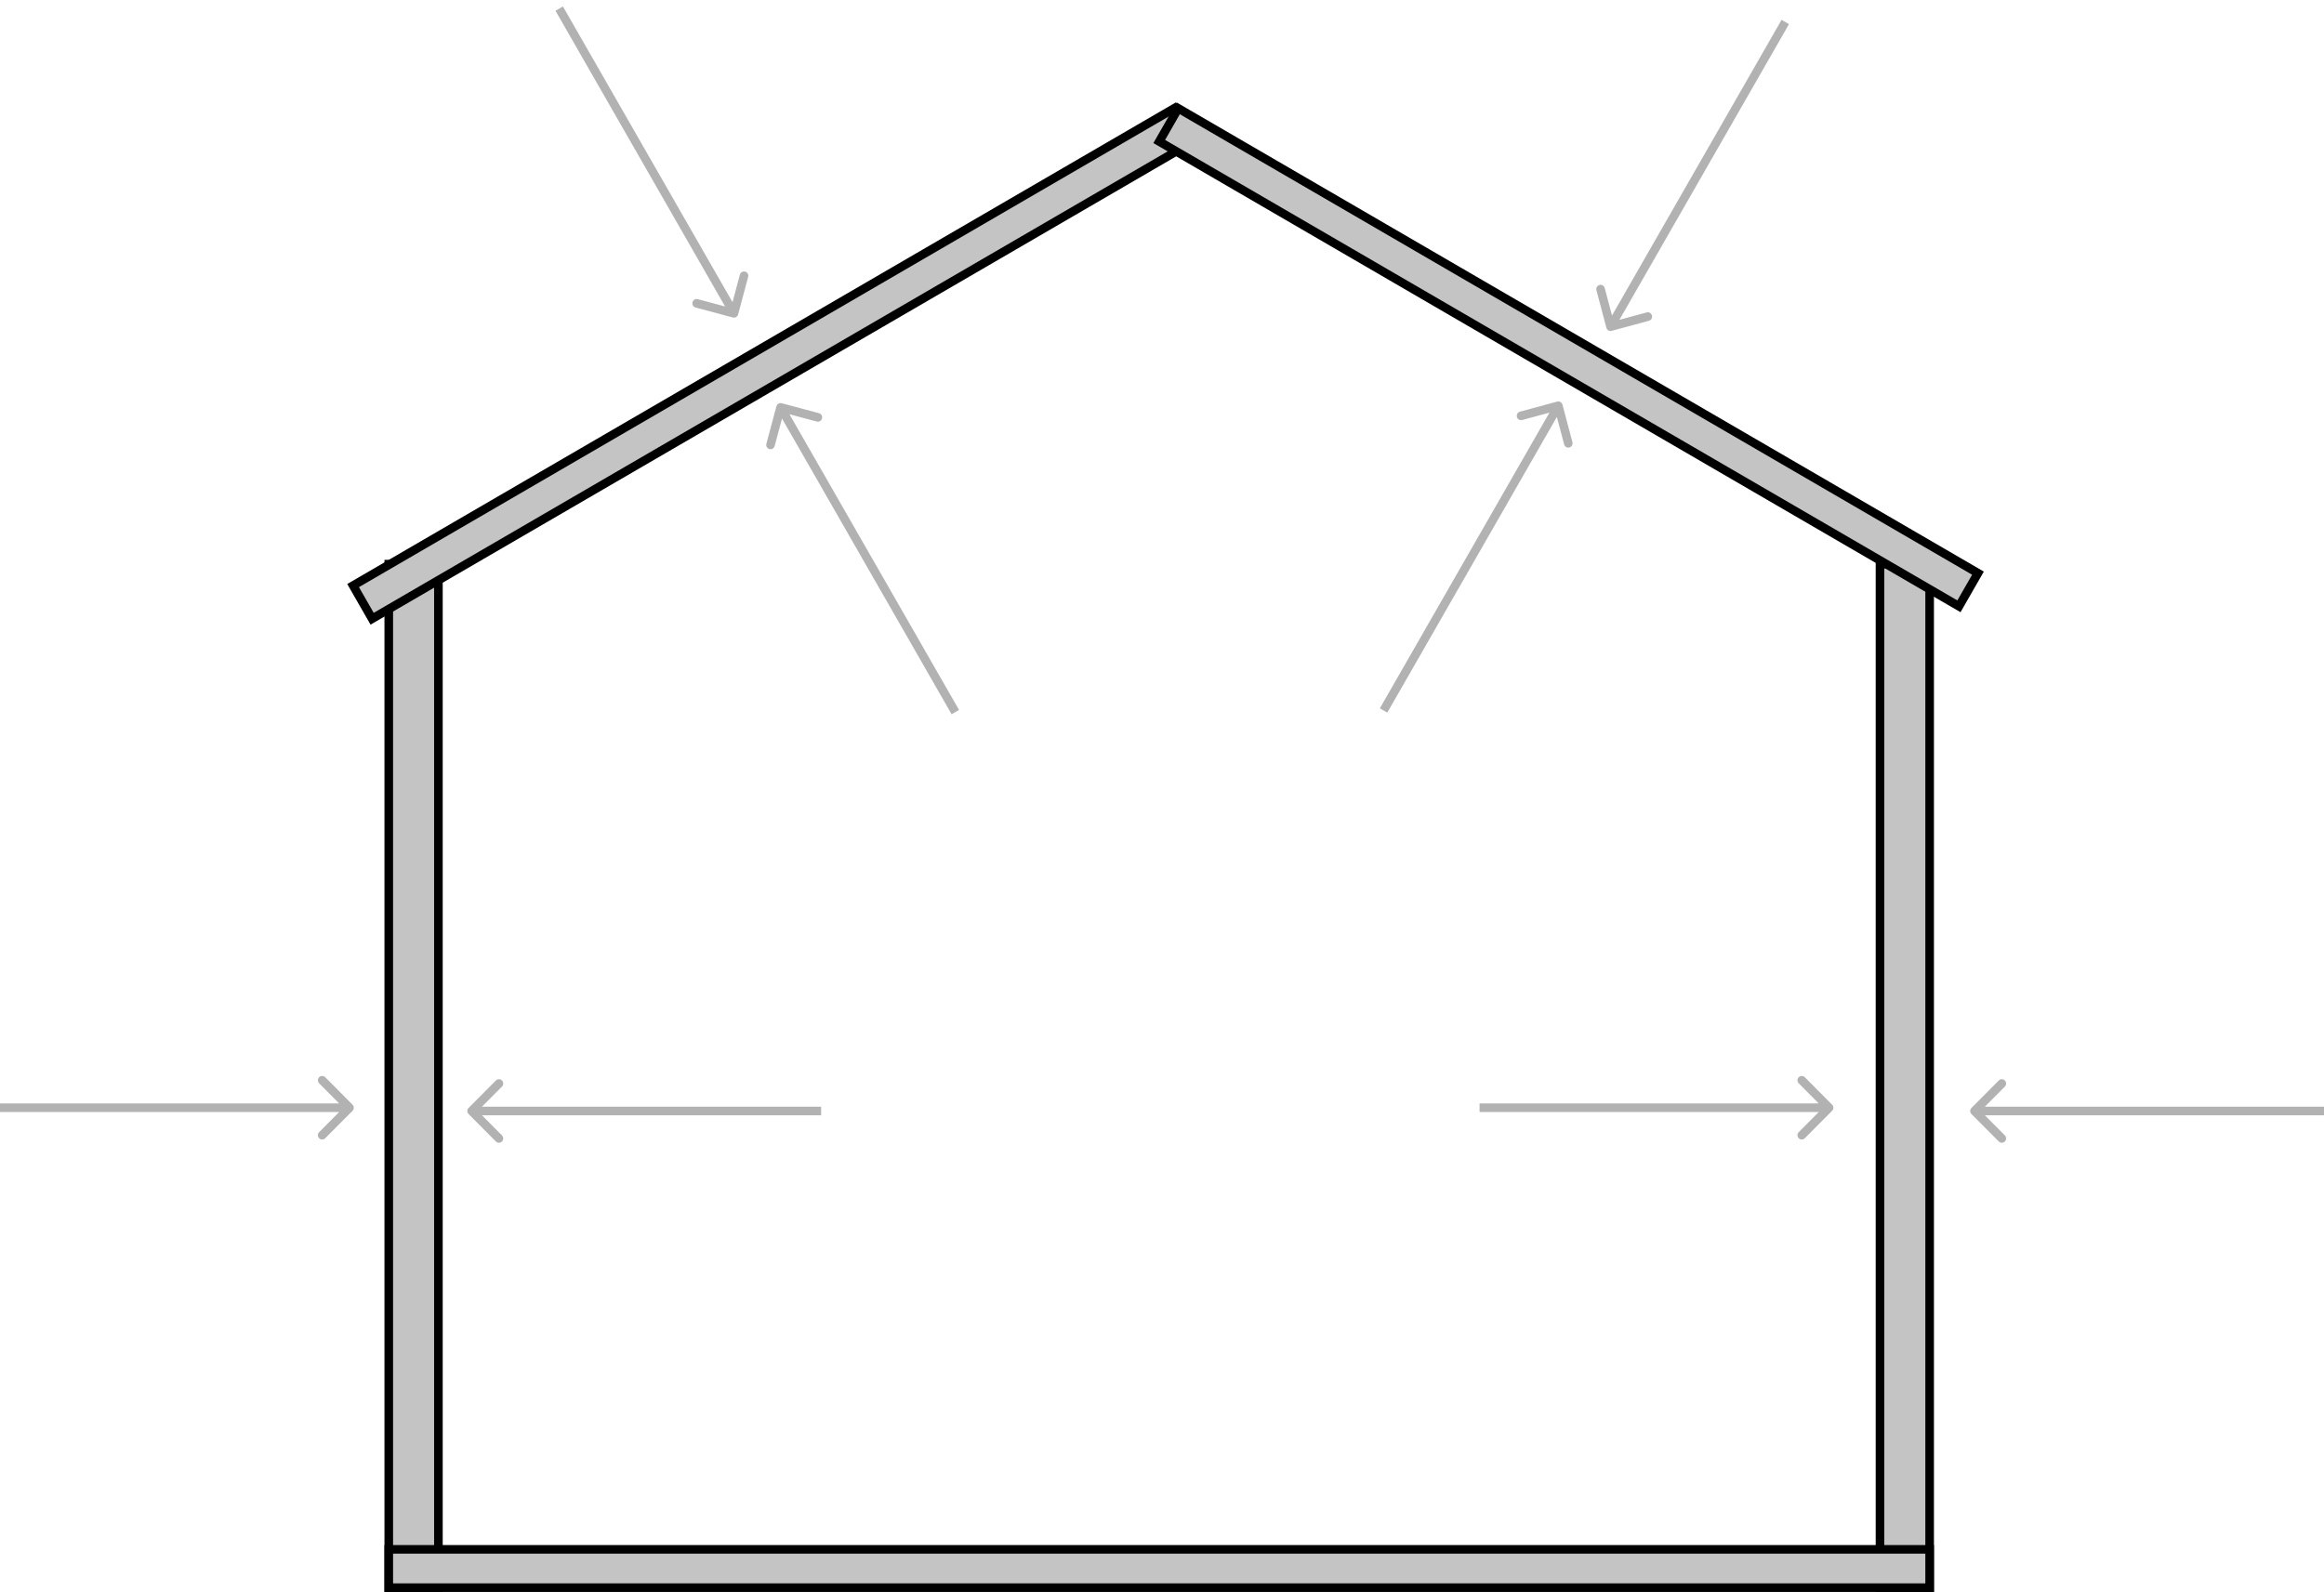
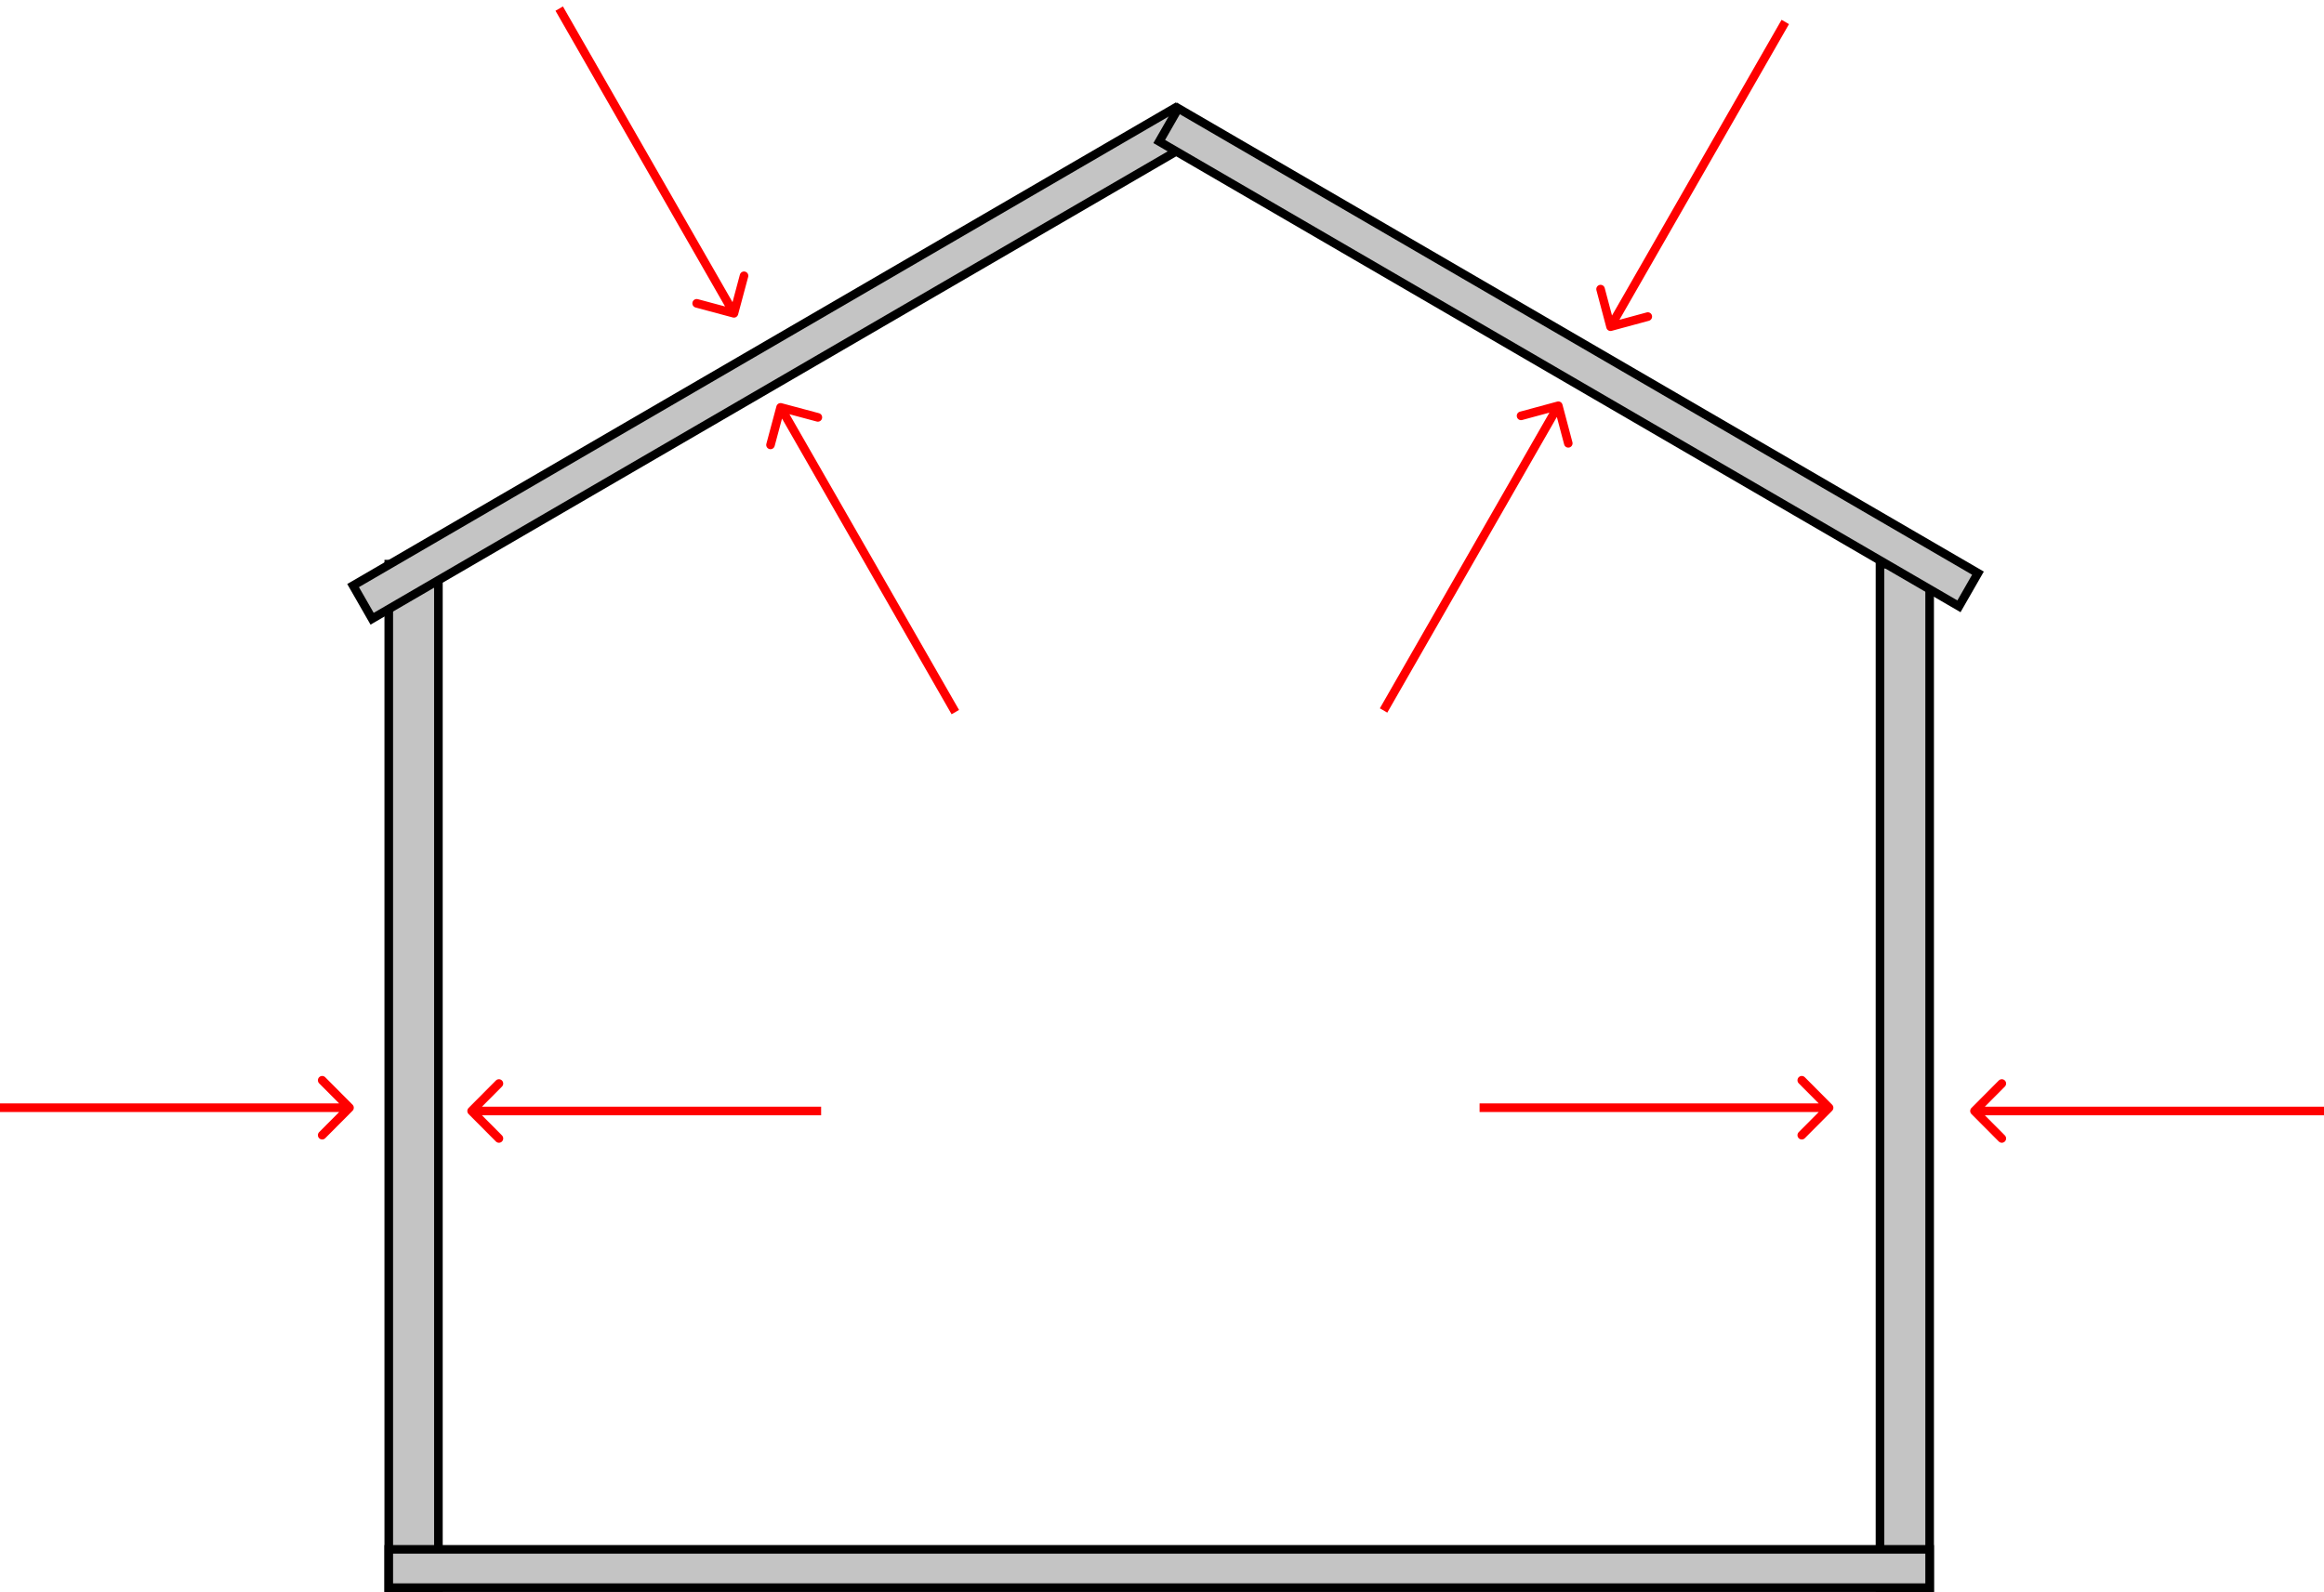
<svg xmlns="http://www.w3.org/2000/svg" width="270" height="185" viewBox="0 0 270 185" fill="none">
  <rect x="45.166" y="65.559" width="5.768" height="118.941" fill="#C4C4C4" stroke="black" />
  <rect x="218.416" y="65.559" width="5.768" height="118.941" fill="#C4C4C4" stroke="black" />
  <rect x="45.166" y="180.048" width="179.017" height="4.452" fill="#C4C4C4" stroke="black" />
  <rect x="0.681" y="0.182" width="110.345" height="4.442" transform="matrix(0.864512 -0.502611 0.497393 0.867525 40.3433 68.2336)" fill="#C4C4C4" stroke="black" />
  <rect x="0.184" y="0.685" width="107.471" height="4.442" transform="matrix(0.864512 0.502611 -0.497393 0.867525 137.07 11.9023)" fill="#C4C4C4" stroke="black" />
-   <path class="img-cpi_roof_left" d="M90.815 46.857C90.549 46.785 90.275 46.945 90.204 47.212L89.036 51.572C88.964 51.839 89.121 52.114 89.387 52.185C89.653 52.257 89.927 52.097 89.999 51.83L91.037 47.955L94.889 48.987C95.155 49.058 95.429 48.899 95.5 48.631C95.572 48.364 95.415 48.089 95.149 48.018L90.815 46.857ZM111.42 82.501L91.118 47.09L90.253 47.592L110.556 83.003L111.42 82.501Z" fill="#B2B2B2" />
-   <path class="img-cpe_roof_left_0" d="M85.141 36.895C85.407 36.967 85.681 36.807 85.753 36.54L86.921 32.18C86.993 31.913 86.835 31.638 86.569 31.567C86.303 31.495 86.03 31.654 85.958 31.922L84.92 35.797L81.068 34.765C80.802 34.694 80.528 34.853 80.456 35.121C80.385 35.388 80.542 35.663 80.808 35.734L85.141 36.895ZM64.536 1.251L84.839 36.662L85.704 36.16L65.401 0.749L64.536 1.251Z" fill="#B2B2B2" />
-   <path class="img-cpe_wall_left_0" d="M40.958 129.082C41.153 128.886 41.153 128.569 40.958 128.373L37.784 125.183C37.59 124.987 37.274 124.987 37.079 125.183C36.884 125.379 36.884 125.696 37.079 125.892L39.9 128.728L37.079 131.563C36.884 131.759 36.884 132.076 37.079 132.272C37.274 132.468 37.59 132.468 37.784 132.272L40.958 129.082ZM-7.61507e-06 129.229L40.605 129.229L40.605 128.226L-7.64372e-06 128.226L-7.61507e-06 129.229Z" fill="#B2B2B2" />
-   <path class="img-cpi_wall_left" d="M54.439 128.752C54.244 128.948 54.244 129.265 54.439 129.461L57.612 132.651C57.807 132.847 58.123 132.847 58.318 132.651C58.513 132.455 58.513 132.138 58.318 131.942L55.497 129.106L58.318 126.271C58.513 126.075 58.513 125.757 58.318 125.562C58.123 125.366 57.807 125.366 57.612 125.562L54.439 128.752ZM95.397 128.605L54.791 128.605L54.791 129.608L95.397 129.608L95.397 128.605Z" fill="#B2B2B2" />
-   <path class="img-cpi_wall_right" d="M212.854 129.082C213.049 128.886 213.049 128.569 212.854 128.373L209.681 125.183C209.486 124.987 209.17 124.987 208.975 125.183C208.78 125.379 208.78 125.696 208.975 125.892L211.796 128.728L208.975 131.563C208.78 131.759 208.78 132.076 208.975 132.272C209.17 132.468 209.486 132.468 209.681 132.272L212.854 129.082ZM171.896 129.229L212.502 129.229L212.502 128.226L171.896 128.226L171.896 129.229Z" fill="#B2B2B2" />
-   <path class="img-cpe_wall_right_0" d="M229.042 128.752C228.847 128.948 228.847 129.265 229.042 129.461L232.216 132.651C232.41 132.847 232.726 132.847 232.921 132.651C233.116 132.455 233.116 132.138 232.921 131.942L230.1 129.106L232.921 126.271C233.116 126.075 233.116 125.757 232.921 125.562C232.726 125.366 232.41 125.366 232.216 125.562L229.042 128.752ZM270 128.605L229.395 128.605L229.395 129.608L270 129.608L270 128.605Z" fill="#B2B2B2" />
-   <path class="img-cpi_roof_right" d="M181.526 47.022C181.455 46.754 181.182 46.596 180.917 46.667L176.586 47.84C176.32 47.912 176.163 48.187 176.234 48.455C176.305 48.723 176.578 48.881 176.843 48.809L180.693 47.767L181.721 51.645C181.792 51.913 182.065 52.072 182.331 52C182.596 51.928 182.754 51.652 182.683 51.385L181.526 47.022ZM161.174 82.814L181.476 47.403L180.614 46.901L160.311 82.312L161.174 82.814Z" fill="#B2B2B2" />
-   <path class="img-cpe_roof_right_0" d="M186.629 38.094C186.7 38.362 186.973 38.52 187.239 38.448L191.569 37.276C191.835 37.204 191.993 36.928 191.922 36.661C191.851 36.393 191.578 36.234 191.312 36.306L187.463 37.349L186.435 33.471C186.364 33.203 186.091 33.044 185.825 33.116C185.559 33.188 185.401 33.463 185.472 33.731L186.629 38.094ZM206.982 2.302L186.679 37.713L187.541 38.214L207.844 2.803L206.982 2.302Z" fill="#B2B2B2" />
+   <path class="img-cpi_roof_left" d="M90.815 46.857C90.549 46.785 90.275 46.945 90.204 47.212L89.036 51.572C88.964 51.839 89.121 52.114 89.387 52.185C89.653 52.257 89.927 52.097 89.999 51.83L91.037 47.955L94.889 48.987C95.155 49.058 95.429 48.899 95.5 48.631C95.572 48.364 95.415 48.089 95.149 48.018L90.815 46.857ZM111.42 82.501L91.118 47.09L90.253 47.592L110.556 83.003L111.42 82.501Z" fill="#ff0000 " />
+   <path class="img-cpe_roof_left_0" d="M85.141 36.895C85.407 36.967 85.681 36.807 85.753 36.54L86.921 32.18C86.993 31.913 86.835 31.638 86.569 31.567C86.303 31.495 86.03 31.654 85.958 31.922L84.92 35.797L81.068 34.765C80.802 34.694 80.528 34.853 80.456 35.121C80.385 35.388 80.542 35.663 80.808 35.734L85.141 36.895ZM64.536 1.251L84.839 36.662L85.704 36.16L65.401 0.749L64.536 1.251Z" fill="#ff0000 " />
+   <path class="img-cpe_wall_left_0" d="M40.958 129.082C41.153 128.886 41.153 128.569 40.958 128.373L37.784 125.183C37.59 124.987 37.274 124.987 37.079 125.183C36.884 125.379 36.884 125.696 37.079 125.892L39.9 128.728L37.079 131.563C36.884 131.759 36.884 132.076 37.079 132.272C37.274 132.468 37.59 132.468 37.784 132.272L40.958 129.082ZM-7.61507e-06 129.229L40.605 129.229L40.605 128.226L-7.64372e-06 128.226L-7.61507e-06 129.229Z" fill="#ff0000 " />
+   <path class="img-cpi_wall_left" d="M54.439 128.752C54.244 128.948 54.244 129.265 54.439 129.461L57.612 132.651C57.807 132.847 58.123 132.847 58.318 132.651C58.513 132.455 58.513 132.138 58.318 131.942L55.497 129.106L58.318 126.271C58.513 126.075 58.513 125.757 58.318 125.562C58.123 125.366 57.807 125.366 57.612 125.562L54.439 128.752ZM95.397 128.605L54.791 128.605L54.791 129.608L95.397 129.608L95.397 128.605Z" fill="#ff0000 " />
+   <path class="img-cpi_wall_right" d="M212.854 129.082C213.049 128.886 213.049 128.569 212.854 128.373L209.681 125.183C209.486 124.987 209.17 124.987 208.975 125.183C208.78 125.379 208.78 125.696 208.975 125.892L211.796 128.728L208.975 131.563C208.78 131.759 208.78 132.076 208.975 132.272C209.17 132.468 209.486 132.468 209.681 132.272L212.854 129.082ZM171.896 129.229L212.502 129.229L212.502 128.226L171.896 128.226L171.896 129.229Z" fill="#ff0000 " />
+   <path class="img-cpe_wall_right_0" d="M229.042 128.752C228.847 128.948 228.847 129.265 229.042 129.461L232.216 132.651C232.41 132.847 232.726 132.847 232.921 132.651C233.116 132.455 233.116 132.138 232.921 131.942L230.1 129.106L232.921 126.271C233.116 126.075 233.116 125.757 232.921 125.562C232.726 125.366 232.41 125.366 232.216 125.562L229.042 128.752ZM270 128.605L229.395 128.605L229.395 129.608L270 129.608L270 128.605Z" fill="#ff0000 " />
+   <path class="img-cpi_roof_right" d="M181.526 47.022C181.455 46.754 181.182 46.596 180.917 46.667L176.586 47.84C176.32 47.912 176.163 48.187 176.234 48.455C176.305 48.723 176.578 48.881 176.843 48.809L180.693 47.767L181.721 51.645C181.792 51.913 182.065 52.072 182.331 52C182.596 51.928 182.754 51.652 182.683 51.385L181.526 47.022ZM161.174 82.814L181.476 47.403L180.614 46.901L160.311 82.312L161.174 82.814Z" fill="#ff0000 " />
+   <path class="img-cpe_roof_right_0" d="M186.629 38.094C186.7 38.362 186.973 38.52 187.239 38.448L191.569 37.276C191.835 37.204 191.993 36.928 191.922 36.661C191.851 36.393 191.578 36.234 191.312 36.306L187.463 37.349L186.435 33.471C186.364 33.203 186.091 33.044 185.825 33.116C185.559 33.188 185.401 33.463 185.472 33.731L186.629 38.094ZM206.982 2.302L186.679 37.713L187.541 38.214L207.844 2.803L206.982 2.302Z" fill="#ff0000 " />
</svg>
